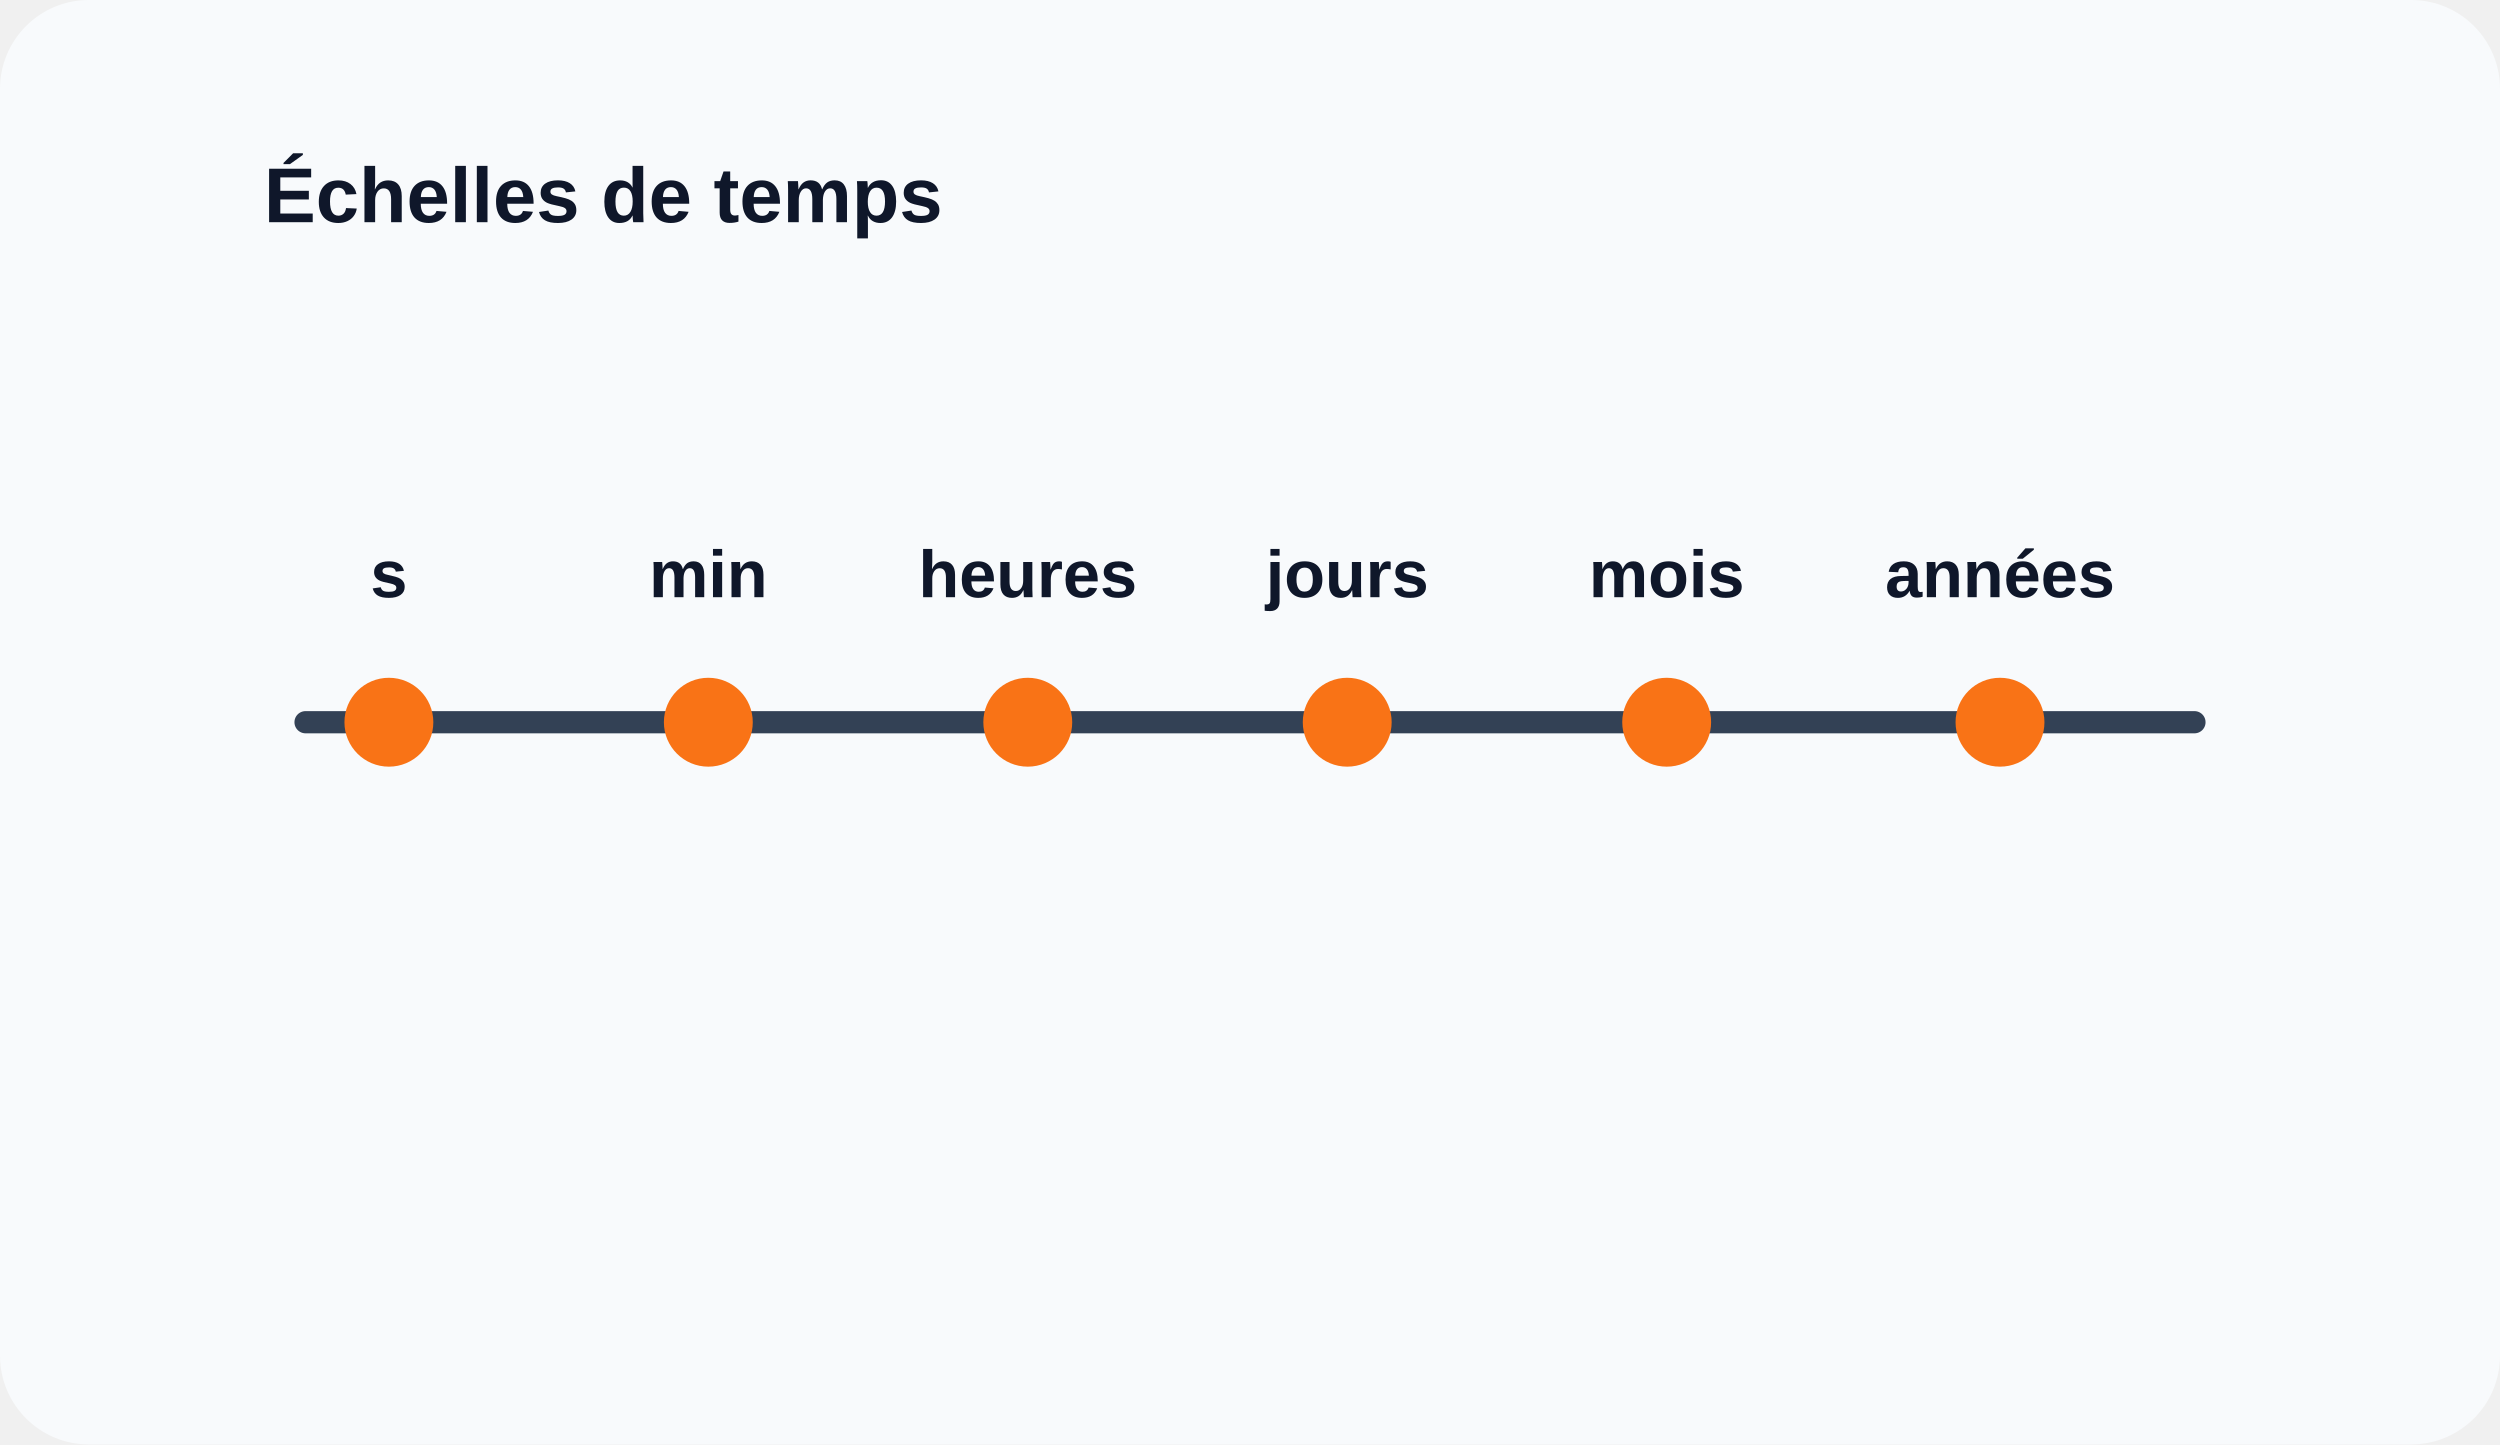
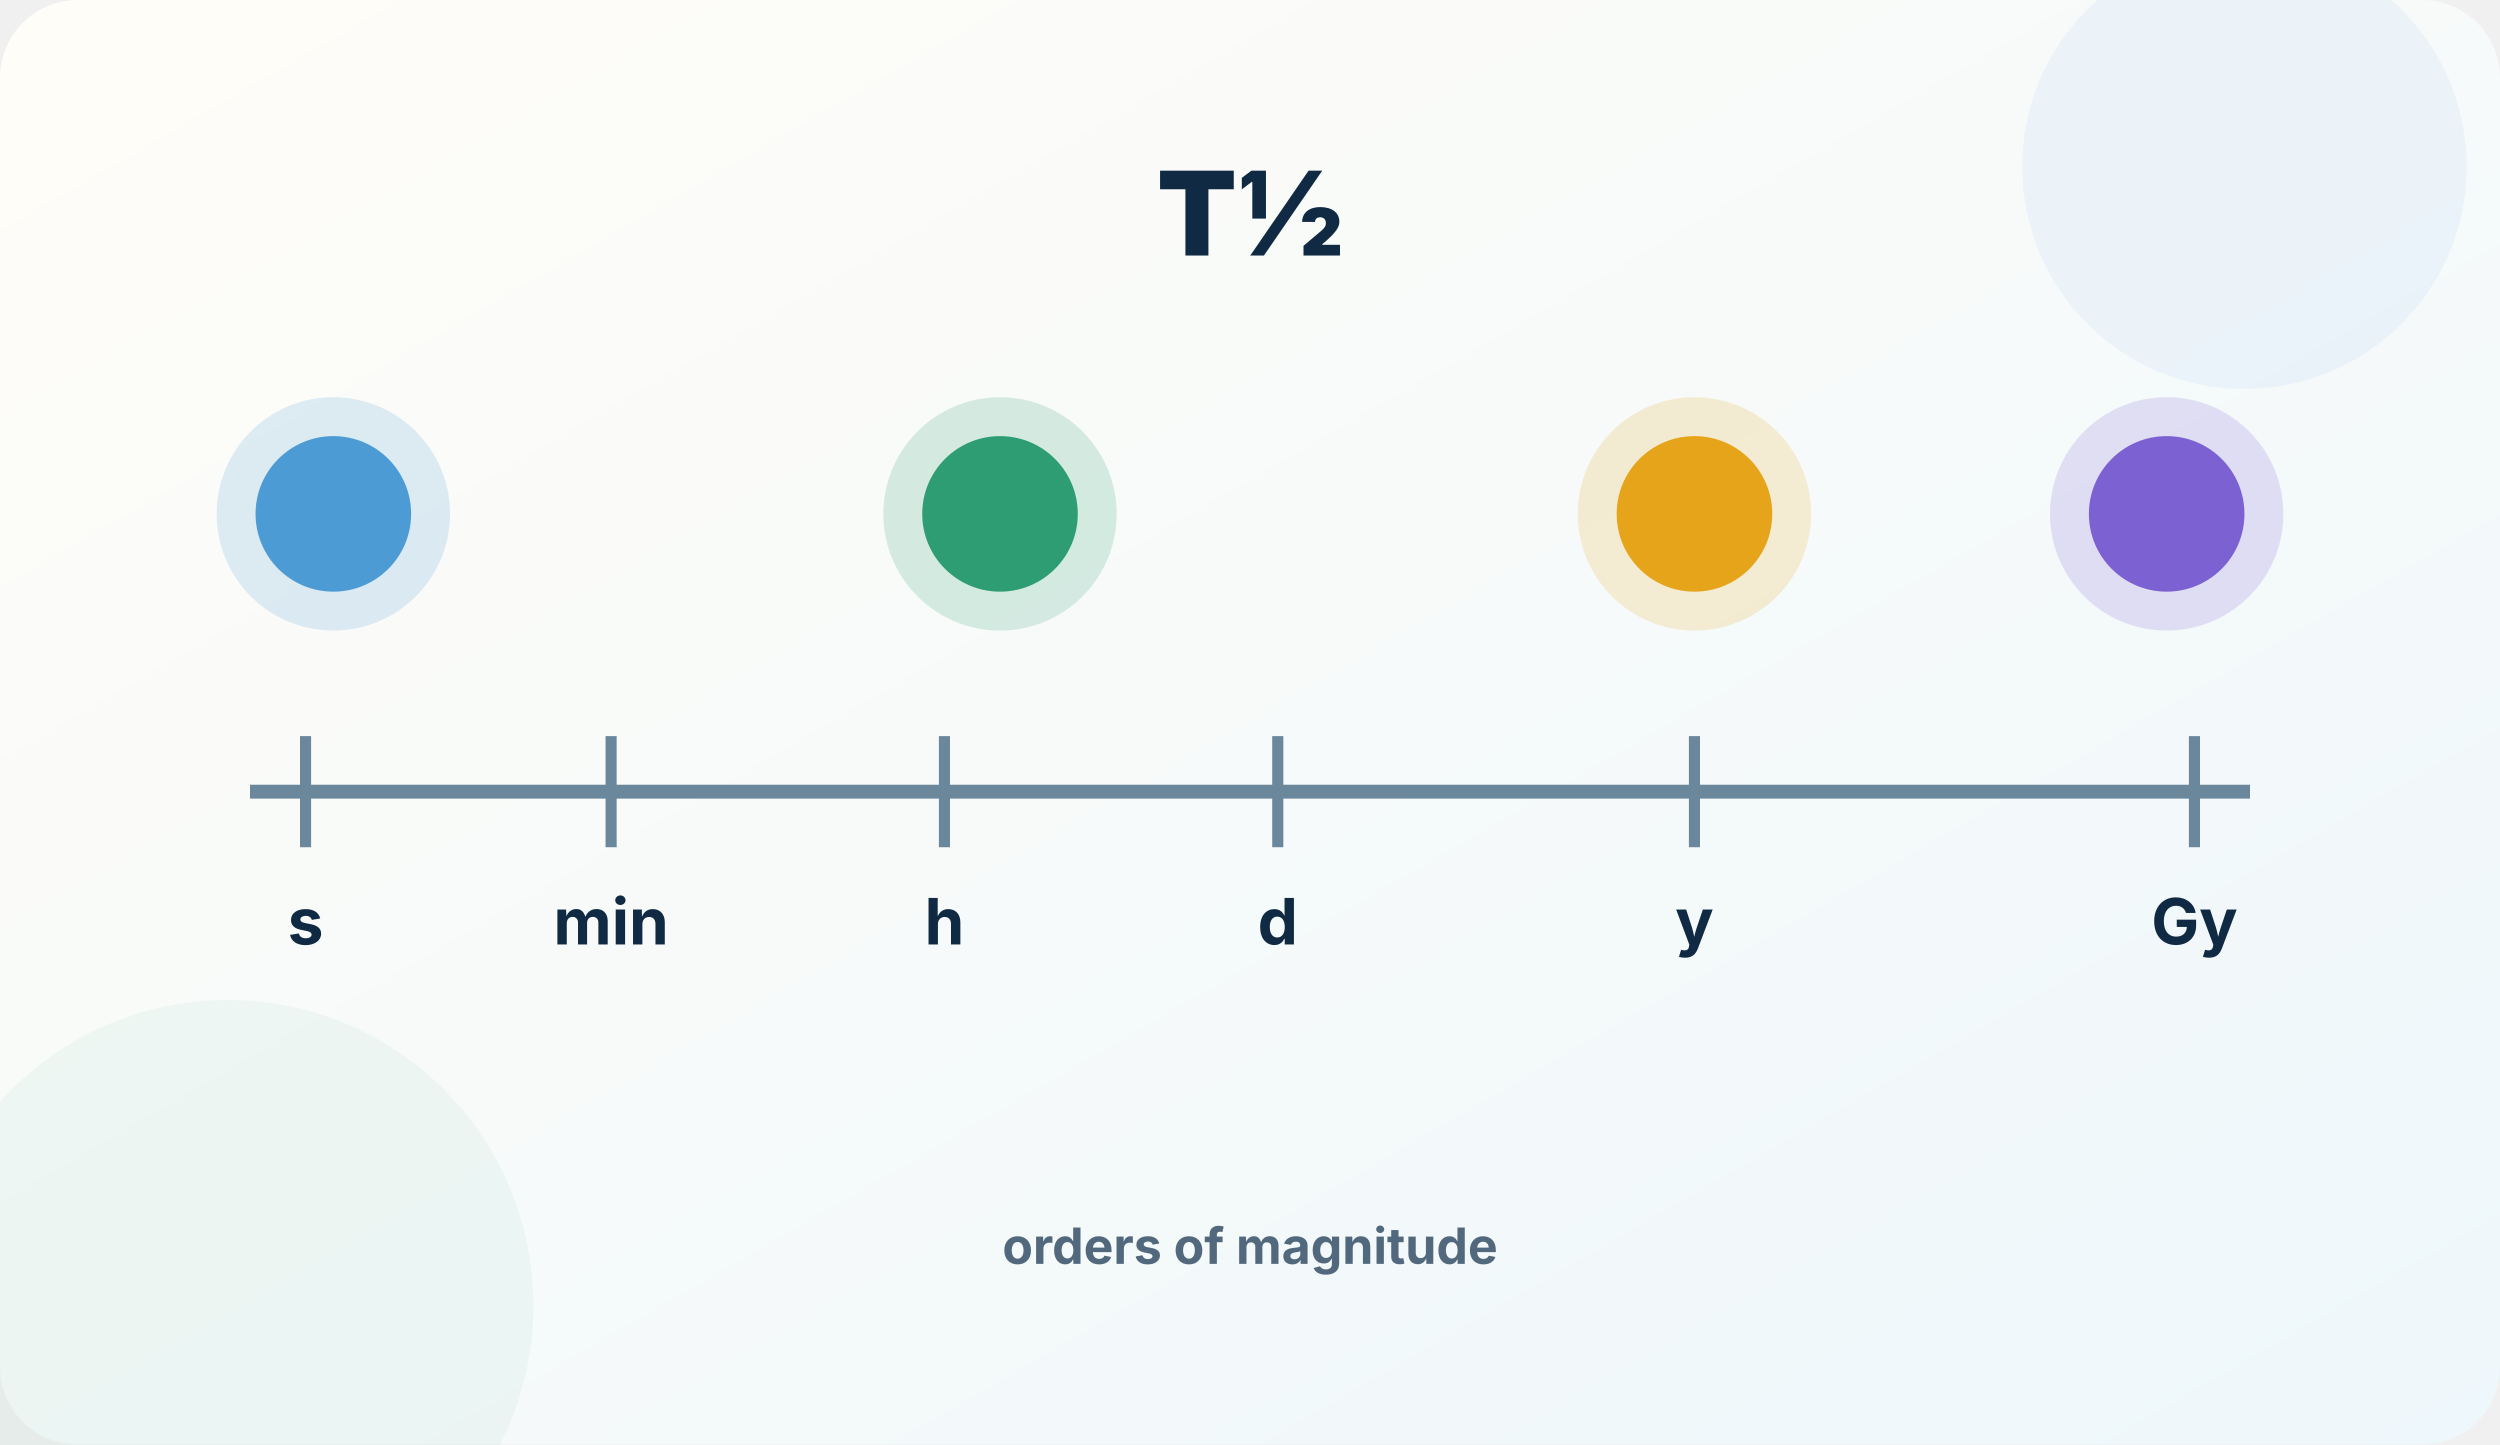
- <svg xmlns="http://www.w3.org/2000/svg" width="900" height="520" viewBox="0 0 900 520">
+ <svg xmlns="http://www.w3.org/2000/svg" width="900" height="520" viewBox="0 0 900 520" role="img">
  <defs>
+     <linearGradient id="bg" x1="0" x2="1" y1="0" y2="1">
+       <stop offset="0" stop-color="#fffdf8" />
+       <stop offset="1" stop-color="#eef7fb" />
+     </linearGradient>
+     <linearGradient id="card" x1="0" x2="1">
+       <stop offset="0" stop-color="#ffffff" />
+       <stop offset="1" stop-color="#f8fbfd" />
+     </linearGradient>
    <filter id="shadow" x="-20%" y="-20%" width="140%" height="140%">
-       <feDropShadow dx="0" dy="8" stdDeviation="10" flood-color="#0f172a" flood-opacity="0.16" />
+       <feDropShadow dx="0" dy="9" stdDeviation="11" flood-color="#17324d" flood-opacity="0.14" />
    </filter>
-     <style>text{font-family:Arial, Helvetica, sans-serif;fill:#0f172a} .small{font-size:24px;font-weight:700} .tiny{font-size:18px;font-weight:600;fill:#334155} .label{font-size:28px;font-weight:900} .card{fill:#fff;stroke:#cbd5e1;stroke-width:3;rx:28;filter:url(#shadow)} .p{fill:#f97316} .n{fill:#38bdf8} .e{fill:#a78bfa} .alpha{fill:#fde006} .beta{fill:#63b5c1} .orange{fill:#ff744f} .gamma{fill:#ffd0c5}</style>
+     <filter id="soft" x="-30%" y="-30%" width="160%" height="160%">
+       <feGaussianBlur stdDeviation="7" />
+     </filter>
+     <style>
+     text{font-family:Inter,Arial,Helvetica,sans-serif;fill:#102a43}
+     .big{font-size:42px;font-weight:850}
+     .mid{font-size:29px;font-weight:800}
+     .label{font-size:23px;font-weight:750}
+     .small{font-size:18px;font-weight:700}
+     .tiny{font-size:15px;font-weight:650}
+     .muted{fill:#52697d}
+     .panel{fill:url(#card);stroke:#d5e2ea;stroke-width:2.5;filter:url(#shadow)}
+     .thin{stroke:#6b879c;stroke-width:3;fill:none;stroke-linecap:round;stroke-linejoin:round}
+     .arrow{stroke:#3b82f6;stroke-width:6;fill:none;stroke-linecap:round;stroke-linejoin:round}
+   </style>
  </defs>
-   <rect width="100%" height="100%" fill="#f8fafc" rx="32" />
-   <text x="95" y="80" class="label">Échelles de temps</text>
-   <line x1="110" y1="260" x2="790" y2="260" stroke="#334155" stroke-width="8" stroke-linecap="round" />
-   <g class="small" text-anchor="middle">
-     <text x="140" y="215">s</text>
-     <text x="255" y="215">min</text>
-     <text x="370" y="215">heures</text>
-     <text x="485" y="215">jours</text>
-     <text x="600" y="215">mois</text>
-     <text x="720" y="215">années</text>
-   </g>
-   <g fill="#f97316">
-     <circle cx="140" cy="260" r="16" />
-     <circle cx="255" cy="260" r="16" />
-     <circle cx="370" cy="260" r="16" />
-     <circle cx="485" cy="260" r="16" />
-     <circle cx="600" cy="260" r="16" />
-     <circle cx="720" cy="260" r="16" />
-   </g>
-   <text x="105" y="400" class="tiny" />
+   <rect width="900" height="520" rx="28" fill="url(#bg)" />
+   <circle cx="808" cy="60" r="80" fill="#3b82f6" opacity="0.06" />
+   <circle cx="82" cy="470" r="110" fill="#3aa17e" opacity="0.055" />
+   <line x1="90" y1="285" x2="810" y2="285" stroke="#6b879c" stroke-width="5" />
+   <line x1="110" y1="265" x2="110" y2="305" stroke="#6b879c" stroke-width="4" />
+   <text x="110" y="340" text-anchor="middle" class="label">s</text>
+   <line x1="220" y1="265" x2="220" y2="305" stroke="#6b879c" stroke-width="4" />
+   <text x="220" y="340" text-anchor="middle" class="label">min</text>
+   <line x1="340" y1="265" x2="340" y2="305" stroke="#6b879c" stroke-width="4" />
+   <text x="340" y="340" text-anchor="middle" class="label">h</text>
+   <line x1="460" y1="265" x2="460" y2="305" stroke="#6b879c" stroke-width="4" />
+   <text x="460" y="340" text-anchor="middle" class="label">d</text>
+   <line x1="610" y1="265" x2="610" y2="305" stroke="#6b879c" stroke-width="4" />
+   <text x="610" y="340" text-anchor="middle" class="label">y</text>
+   <line x1="790" y1="265" x2="790" y2="305" stroke="#6b879c" stroke-width="4" />
+   <text x="790" y="340" text-anchor="middle" class="label">Gy</text>
+   <circle cx="120" cy="185" r="42" fill="#4c9bd4" opacity="0.18" />
+   <circle cx="120" cy="185" r="28" fill="#4c9bd4" />
+   <circle cx="360" cy="185" r="42" fill="#2f9d73" opacity="0.18" />
+   <circle cx="360" cy="185" r="28" fill="#2f9d73" />
+   <circle cx="610" cy="185" r="42" fill="#e5a41a" opacity="0.18" />
+   <circle cx="610" cy="185" r="28" fill="#e5a41a" />
+   <circle cx="780" cy="185" r="42" fill="#7b61d1" opacity="0.18" />
+   <circle cx="780" cy="185" r="28" fill="#7b61d1" />
+   <text x="450" y="92" text-anchor="middle" class="big">T½</text>
+   <text x="450" y="455" text-anchor="middle" class="small muted">orders of magnitude</text>
</svg>
